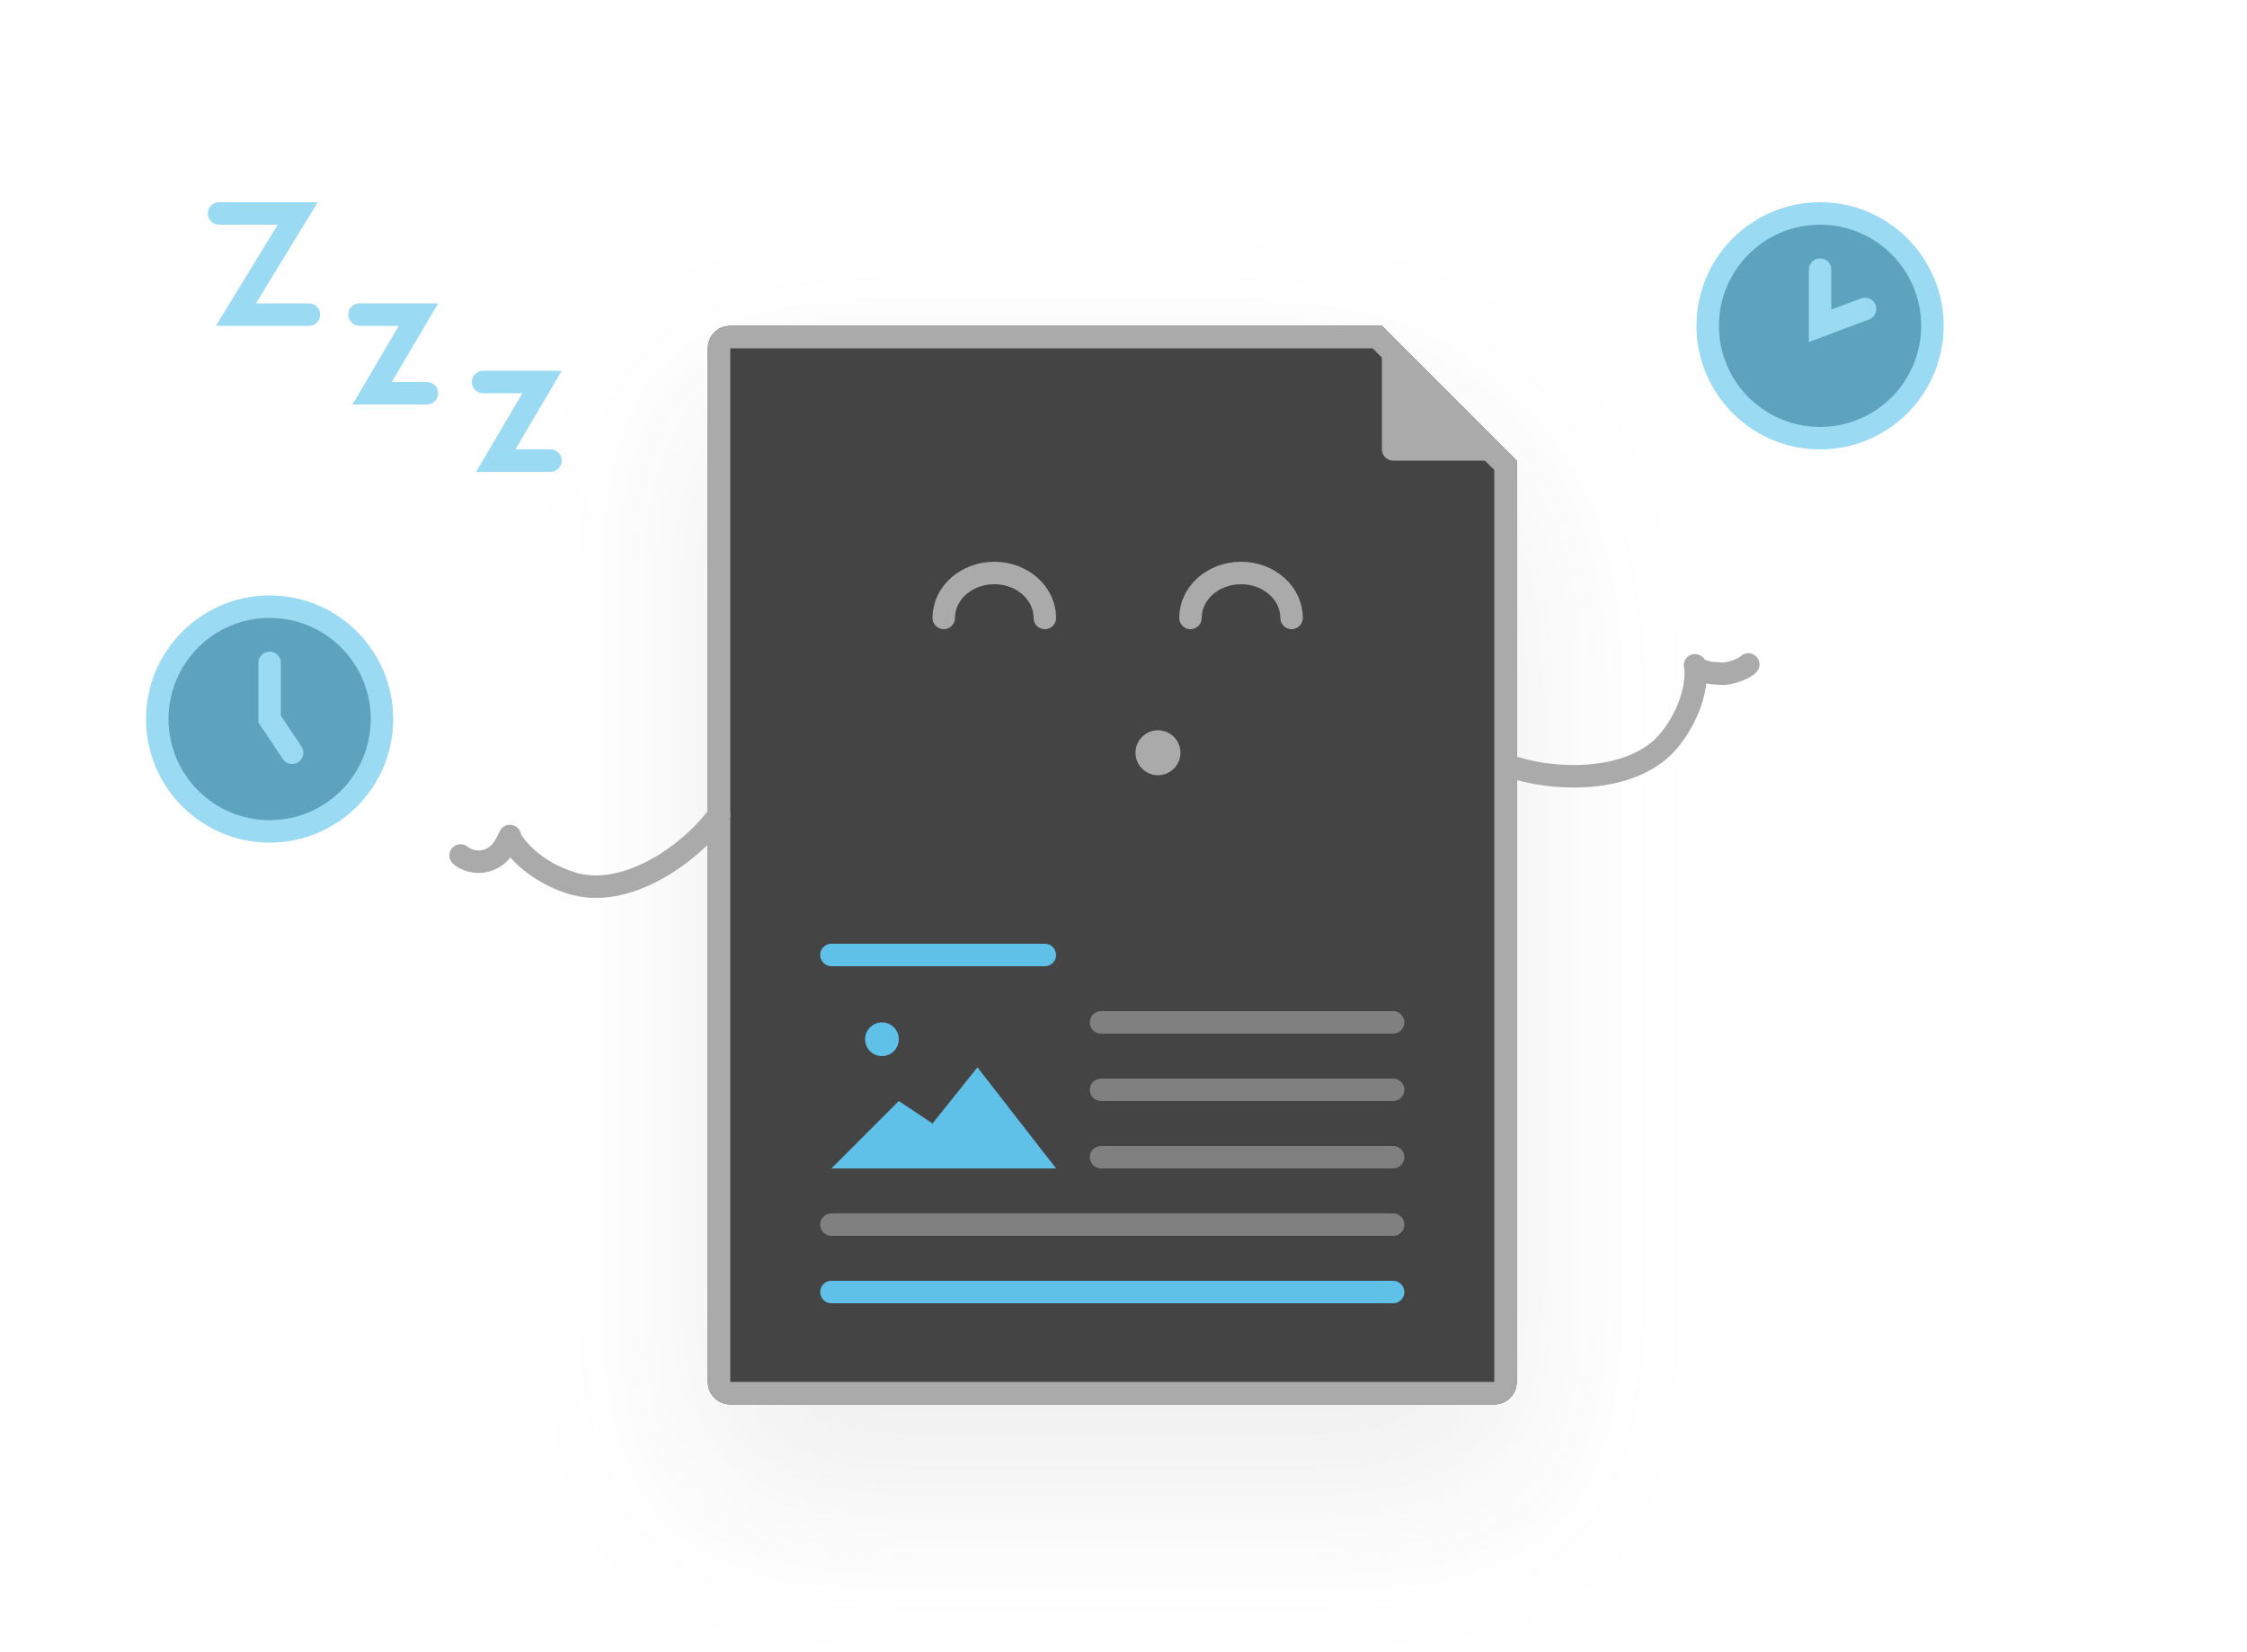
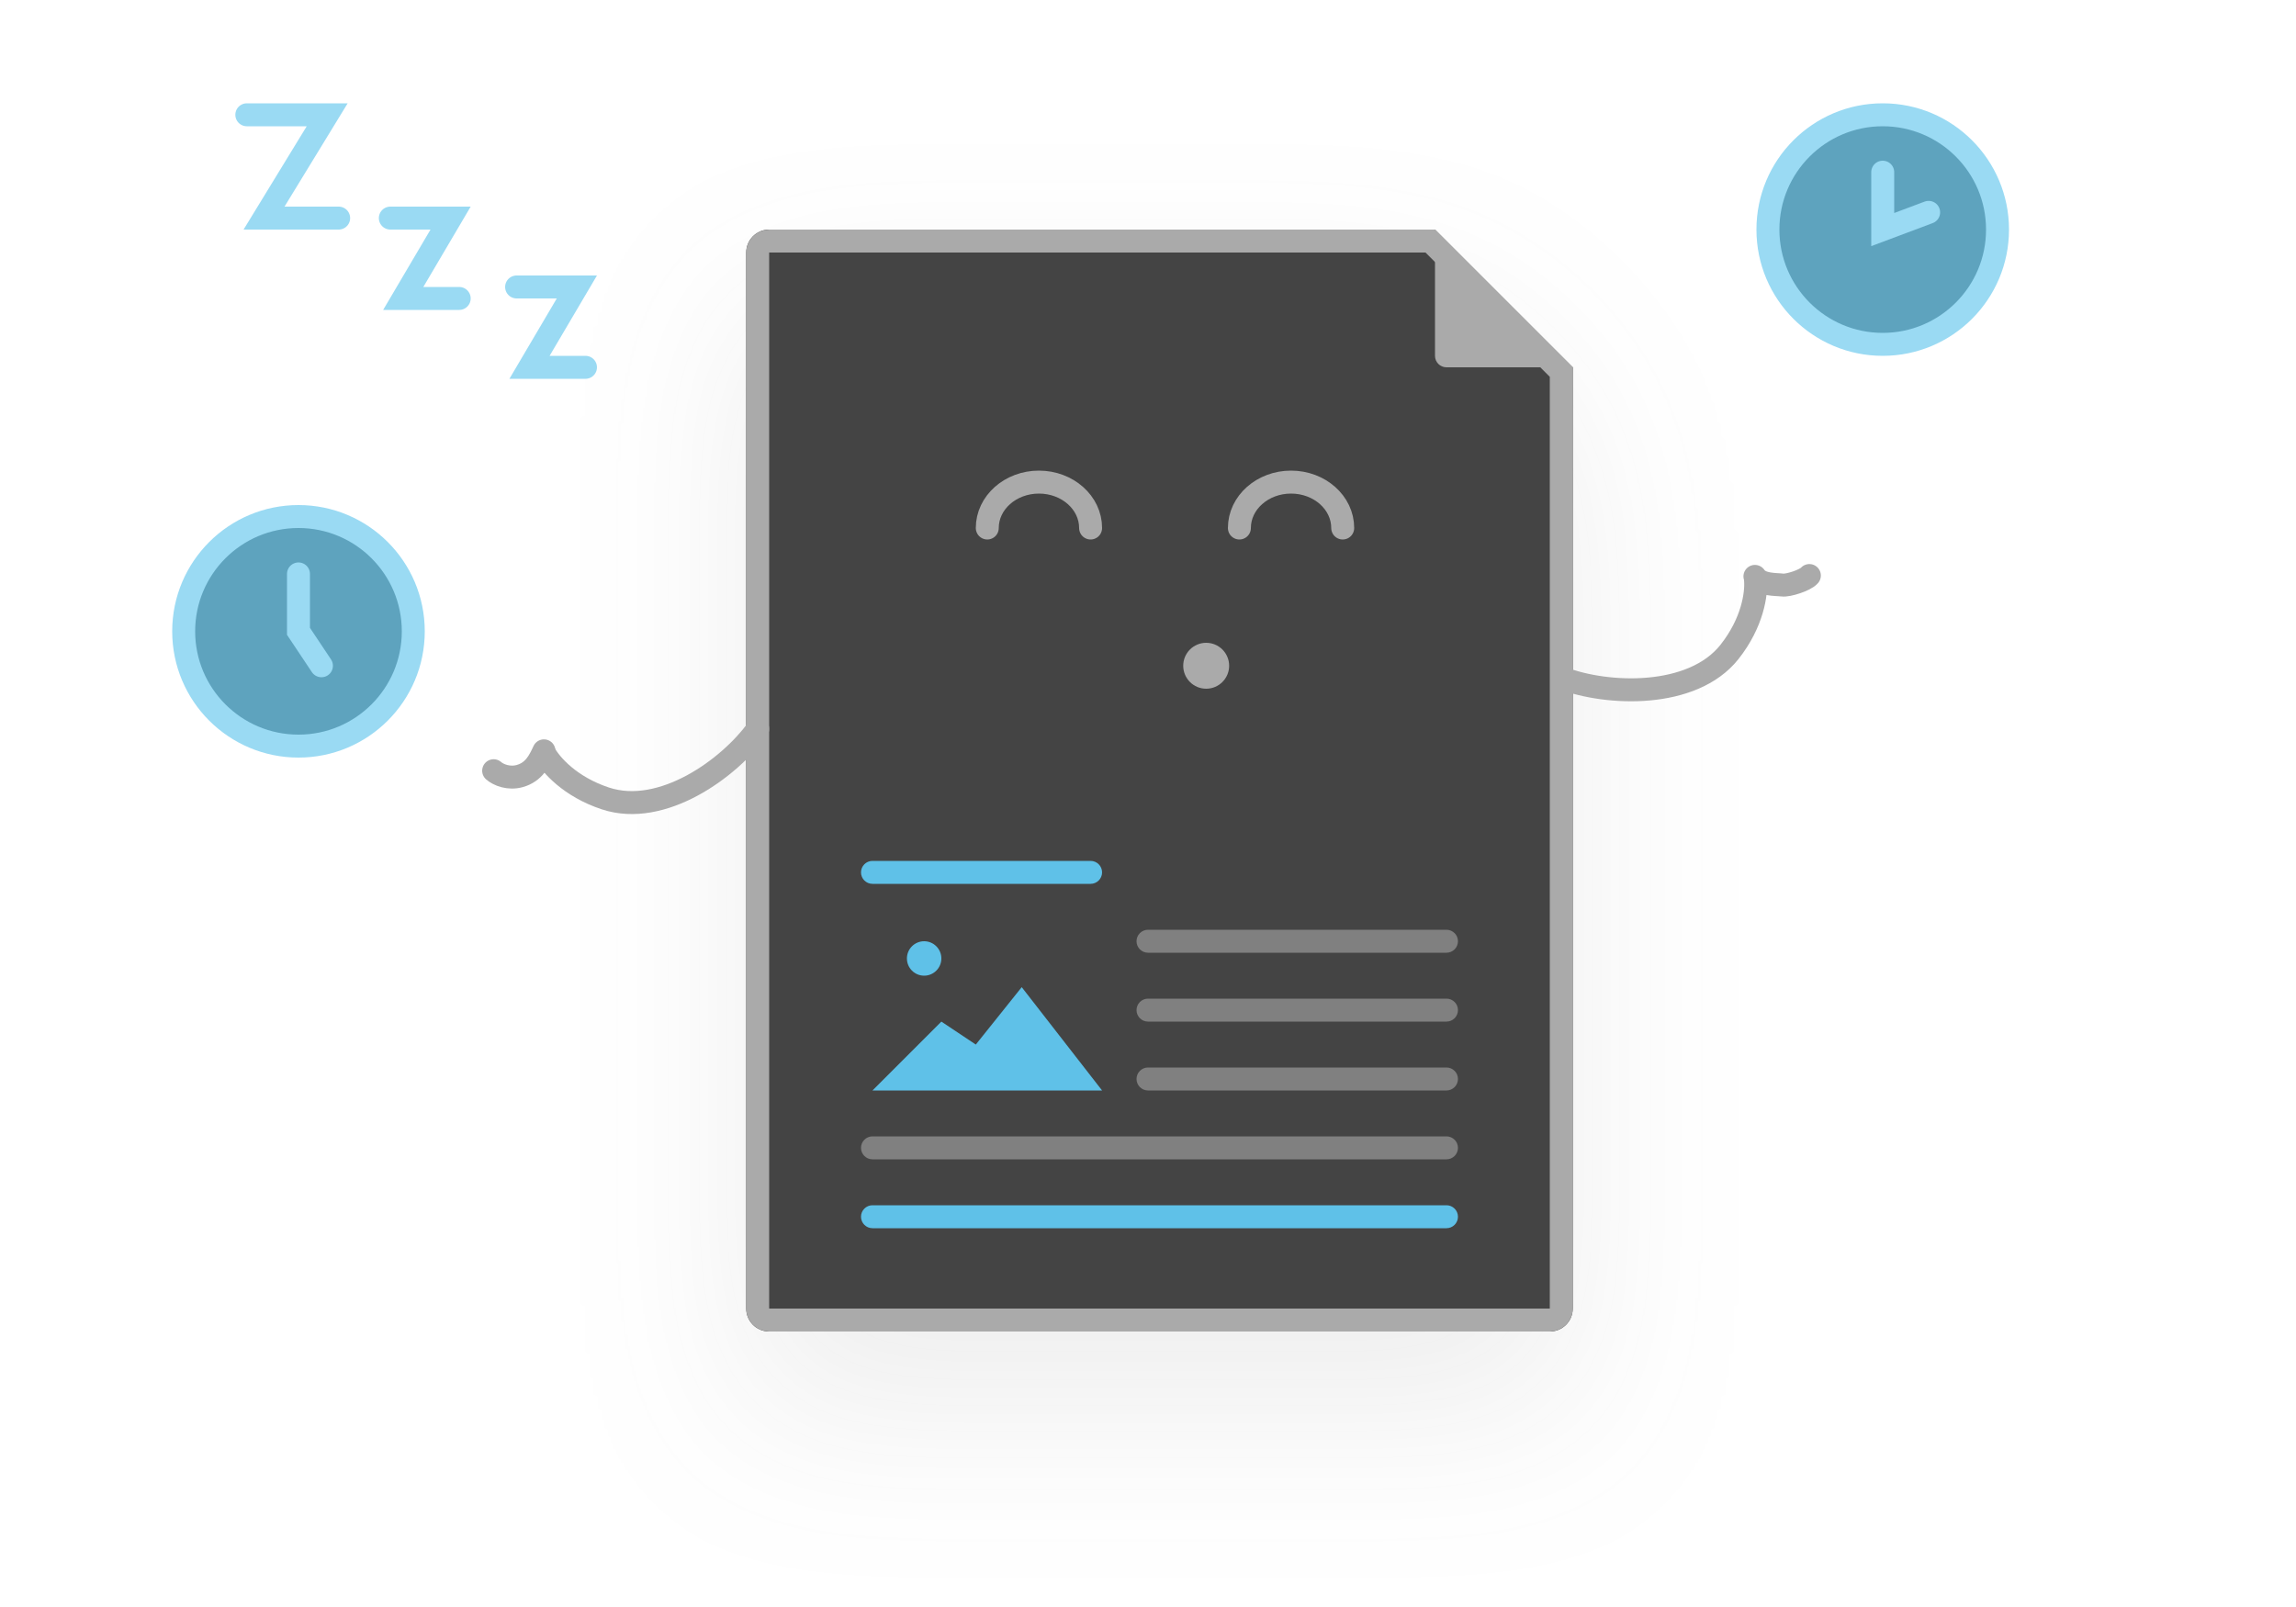
- <svg xmlns="http://www.w3.org/2000/svg" width="200" height="147" viewBox="0 0 200 147" fill="none">
+ <svg xmlns="http://www.w3.org/2000/svg" width="200" height="140" viewBox="-2 9 200 140" fill="none">
  <g filter="url(#filter0_d_843_88488)">
    <path d="M63 31C63 29.895 63.895 29 65 29H123L135 41V123C135 124.105 134.105 125 133 125H65C63.895 125 63 124.105 63 123V31Z" fill="#444444" />
    <path d="M64 31C64 30.448 64.448 30 65 30H122.586L134 41.414V123C134 123.552 133.552 124 133 124H65C64.448 124 64 123.552 64 123V31Z" stroke="#AAAAAA" stroke-width="2" />
  </g>
  <rect x="97" y="90" width="28" height="2" rx="1" fill="#808080" />
  <rect x="73" y="84" width="21" height="2" rx="1" fill="#5FC1E8" />
  <rect x="97" y="96" width="28" height="2" rx="1" fill="#808080" />
  <rect x="97" y="102" width="28" height="2" rx="1" fill="#808080" />
  <rect x="73" y="108" width="52" height="2" rx="1" fill="#808080" />
  <rect x="73" y="114" width="52" height="2" rx="1" fill="#5FC1E8" />
  <path d="M80 98L74 104H94L87 95L83 100L80 98Z" fill="#5FC1E8" />
  <circle cx="78.5" cy="92.5" r="1.5" fill="#5FC1E8" />
  <path d="M123 29L135 41H124C123.448 41 123 40.552 123 40V29Z" fill="#AAAAAA" />
  <path d="M64.002 72.499C61.541 75.94 55.675 80.19 50.74 78.561C47.637 77.536 45.974 75.614 45.42 74.618" stroke="#AAAAAA" stroke-width="2" stroke-linecap="round" />
  <path d="M41.001 76.144C41.414 76.51 42.324 76.873 43.268 76.61C44.532 76.259 44.989 75.252 45.382 74.412" stroke="#AAAAAA" stroke-width="2" stroke-linecap="round" />
  <path d="M134.045 68.064C137.992 69.582 145.427 69.871 148.651 65.795C150.678 63.232 151.008 60.712 150.923 59.575" stroke="#AAAAAA" stroke-width="2" stroke-linecap="round" />
  <path d="M155.611 59.14C155.249 59.559 153.753 60.038 153.251 59.967C152.749 59.897 151.368 59.994 150.868 59.214" stroke="#AAAAAA" stroke-width="2" stroke-linecap="round" />
  <circle cx="24" cy="64" r="10" fill="#5EA3BE" stroke="#9ADAF3" stroke-width="2" />
  <path d="M24 59V64L26 67" stroke="#9ADAF3" stroke-width="2" stroke-linecap="round" />
  <circle cx="162" cy="29" r="10" fill="#5EA3BE" stroke="#9ADAF3" stroke-width="2" />
  <path d="M162 24V29L166 27.5" stroke="#9ADAF3" stroke-width="2" stroke-linecap="round" />
  <path d="M93 55C93 52.791 90.985 51 88.5 51C86.015 51 84 52.791 84 55" stroke="#AAAAAA" stroke-width="2" stroke-linecap="round" />
  <path d="M114.961 55C114.961 52.791 112.946 51 110.461 51C107.976 51 105.961 52.791 105.961 55" stroke="#AAAAAA" stroke-width="2" stroke-linecap="round" />
  <circle cx="103.068" cy="67" r="2" fill="#AAAAAA" />
  <path d="M19.5 19H26.5L21 28H27.5" stroke="#9ADAF3" stroke-width="2" stroke-linecap="round" />
  <path d="M32 28H37.25L33.125 35H38" stroke="#9ADAF3" stroke-width="2" stroke-linecap="round" />
  <path d="M43 34H48.25L44.125 41H49" stroke="#9ADAF3" stroke-width="2" stroke-linecap="round" />
  <defs>
    <filter id="filter0_d_843_88488" x="48" y="21" width="102" height="126" filterUnits="userSpaceOnUse" color-interpolation-filters="sRGB">
      <feFlood flood-opacity="0" result="BackgroundImageFix" />
      <feColorMatrix in="SourceAlpha" type="matrix" values="0 0 0 0 0 0 0 0 0 0 0 0 0 0 0 0 0 0 127 0" result="hardAlpha" />
      <feOffset dy="7" />
      <feGaussianBlur stdDeviation="7.5" />
      <feColorMatrix type="matrix" values="0 0 0 0 0.333 0 0 0 0 0.333 0 0 0 0 0.333 0 0 0 0.1 0" />
      <feBlend mode="normal" in2="BackgroundImageFix" result="effect1_dropShadow_843_88488" />
      <feBlend mode="normal" in="SourceGraphic" in2="effect1_dropShadow_843_88488" result="shape" />
    </filter>
  </defs>
</svg>
